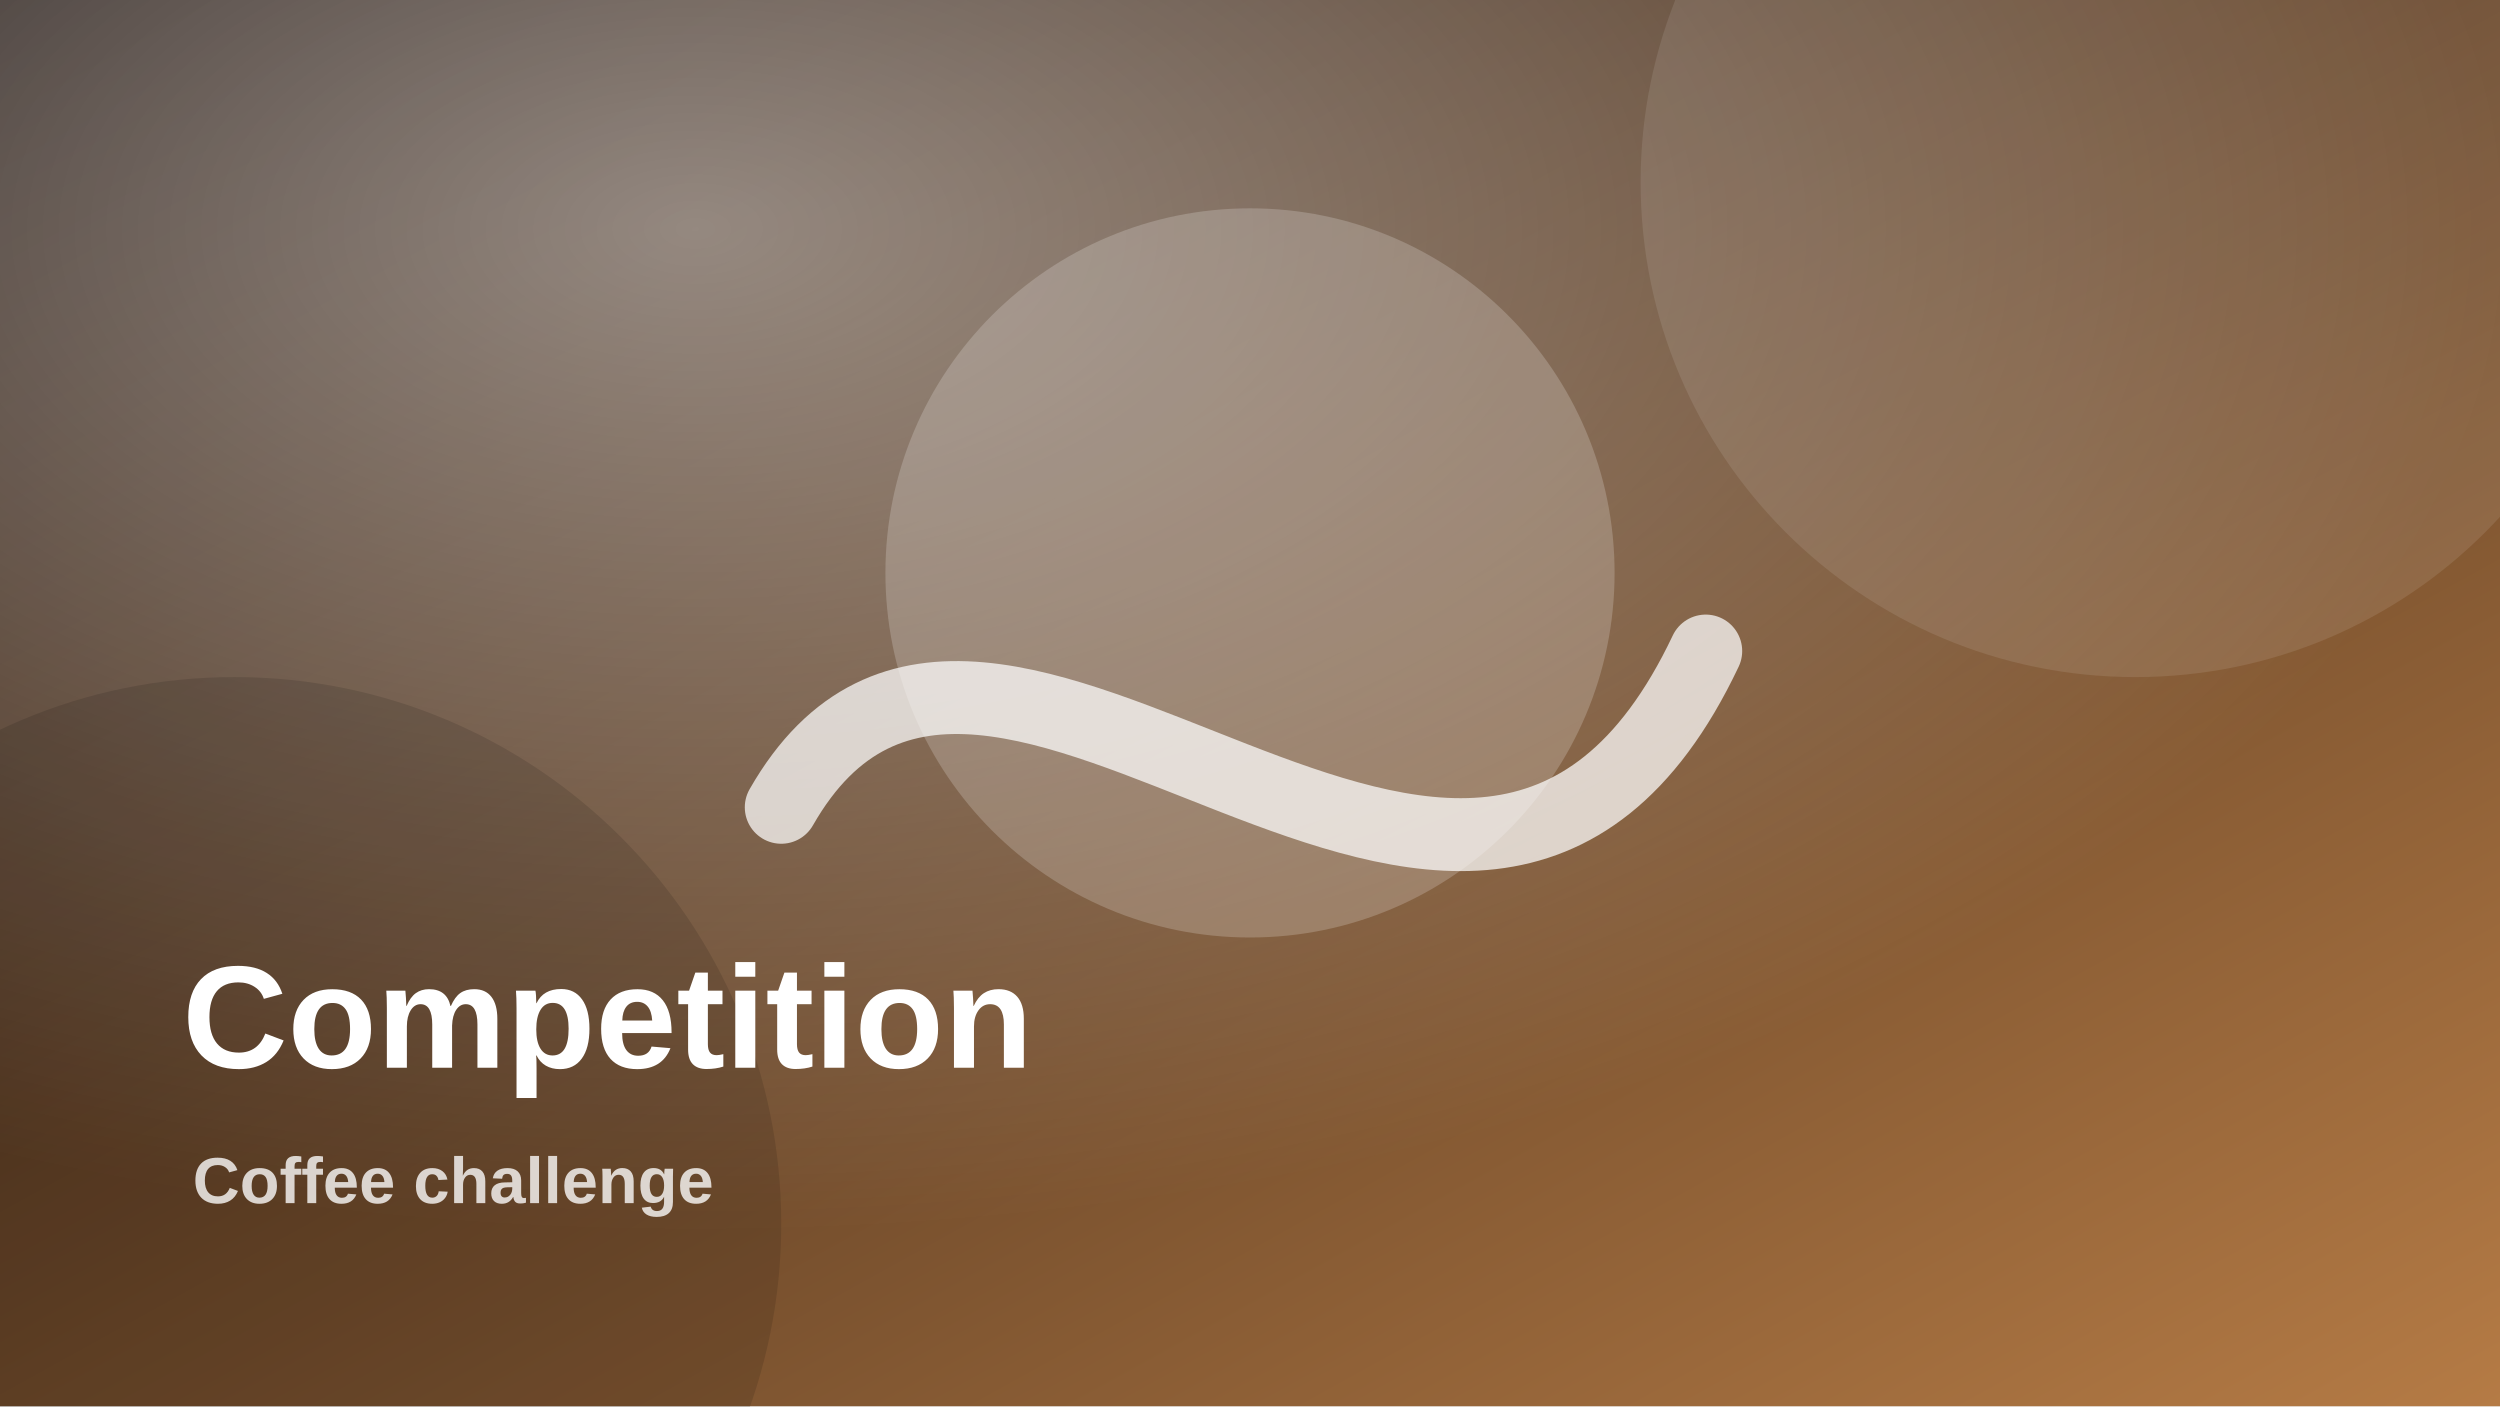
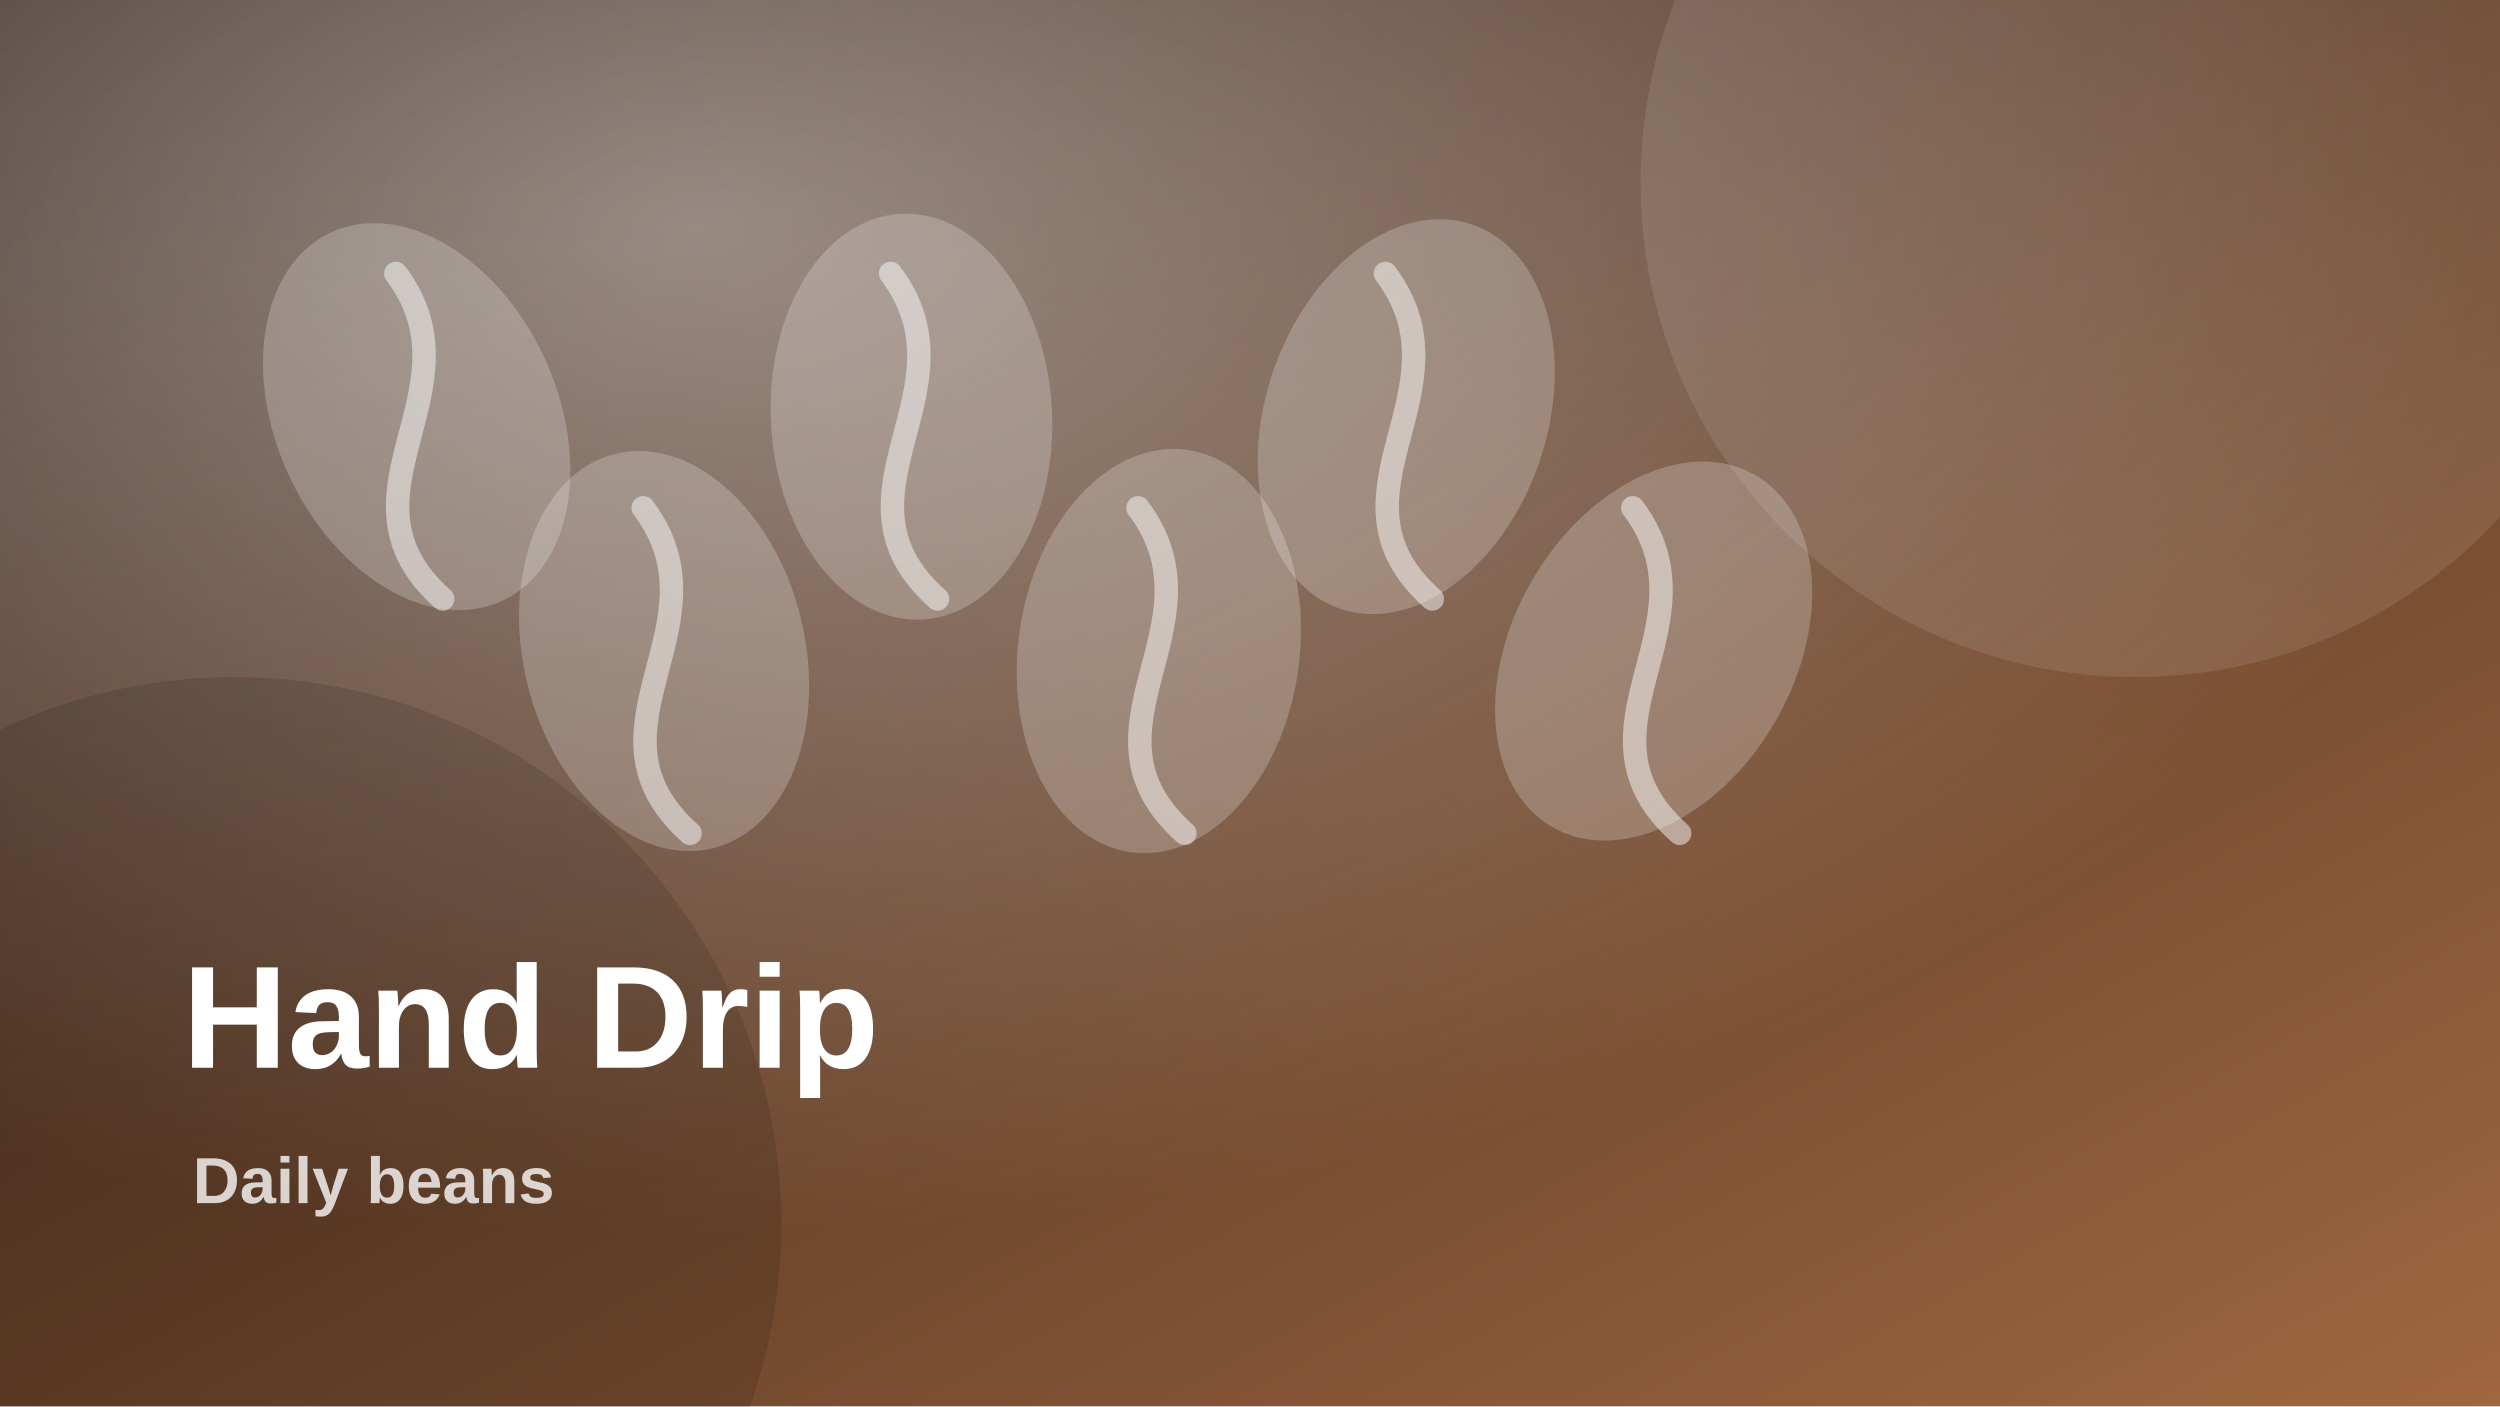
<svg xmlns="http://www.w3.org/2000/svg" width="960" height="540" viewBox="0 0 960 540">
  <defs>
    <linearGradient id="g" x1="0" y1="0" x2="1" y2="1">
-       <stop stop-color="#1c100b" offset="0" />
-       <stop stop-color="#b57b45" offset="1" />
+       <stop stop-color="#2b1a12" offset="0" />
+       <stop stop-color="#9f6740" offset="1" />
    </linearGradient>
    <radialGradient id="r" cx=".28" cy=".16" r=".72">
      <stop stop-color="rgba(255,255,255,.45)" offset="0" />
      <stop stop-color="rgba(255,255,255,0)" offset="1" />
    </radialGradient>
  </defs>
  <rect width="960" height="540" fill="url(#g)" />
  <rect width="960" height="540" fill="url(#r)" />
  <circle cx="820" cy="70" r="190" fill="rgba(255,255,255,.10)" />
  <circle cx="90" cy="470" r="210" fill="rgba(0,0,0,.12)" />
-   <circle cx="480" cy="220" r="140" fill="rgba(255,255,255,.20)" />
-   <path d="M300 310 C380 170 565 440 655 250" stroke="rgba(255,255,255,.72)" stroke-width="28" fill="none" stroke-linecap="round" />
-   <text x="70" y="410" font-family="Arial, sans-serif" font-size="56" font-weight="800" fill="white">Competition</text>
-   <text x="74" y="462" font-family="Arial, sans-serif" font-size="25" font-weight="600" fill="rgba(255,255,255,.78)">Coffee challenge</text>
+   <ellipse cx="160" cy="160" rx="54" ry="78" transform="rotate(-25 160 160)" fill="rgba(255,255,255,.22)" />
+   <path d="M152 105 C186 150 125 190 170 230" stroke="rgba(255,255,255,.48)" stroke-width="9" fill="none" stroke-linecap="round" />
+   <ellipse cx="255" cy="250" rx="54" ry="78" transform="rotate(-14 255 250)" fill="rgba(255,255,255,.22)" />
+   <path d="M247 195 C281 240 220 280 265 320" stroke="rgba(255,255,255,.48)" stroke-width="9" fill="none" stroke-linecap="round" />
+   <ellipse cx="350" cy="160" rx="54" ry="78" transform="rotate(-3 350 160)" fill="rgba(255,255,255,.22)" />
+   <path d="M342 105 C376 150 315 190 360 230" stroke="rgba(255,255,255,.48)" stroke-width="9" fill="none" stroke-linecap="round" />
+   <ellipse cx="445" cy="250" rx="54" ry="78" transform="rotate(8 445 250)" fill="rgba(255,255,255,.22)" />
+   <path d="M437 195 C471 240 410 280 455 320" stroke="rgba(255,255,255,.48)" stroke-width="9" fill="none" stroke-linecap="round" />
+   <ellipse cx="540" cy="160" rx="54" ry="78" transform="rotate(19 540 160)" fill="rgba(255,255,255,.22)" />
+   <path d="M532 105 C566 150 505 190 550 230" stroke="rgba(255,255,255,.48)" stroke-width="9" fill="none" stroke-linecap="round" />
+   <ellipse cx="635" cy="250" rx="54" ry="78" transform="rotate(30 635 250)" fill="rgba(255,255,255,.22)" />
+   <path d="M627 195 C661 240 600 280 645 320" stroke="rgba(255,255,255,.48)" stroke-width="9" fill="none" stroke-linecap="round" />
+   <text x="70" y="410" font-family="Arial, sans-serif" font-size="56" font-weight="800" fill="white">Hand Drip</text>
+   <text x="74" y="462" font-family="Arial, sans-serif" font-size="25" font-weight="600" fill="rgba(255,255,255,.78)">Daily beans</text>
</svg>
